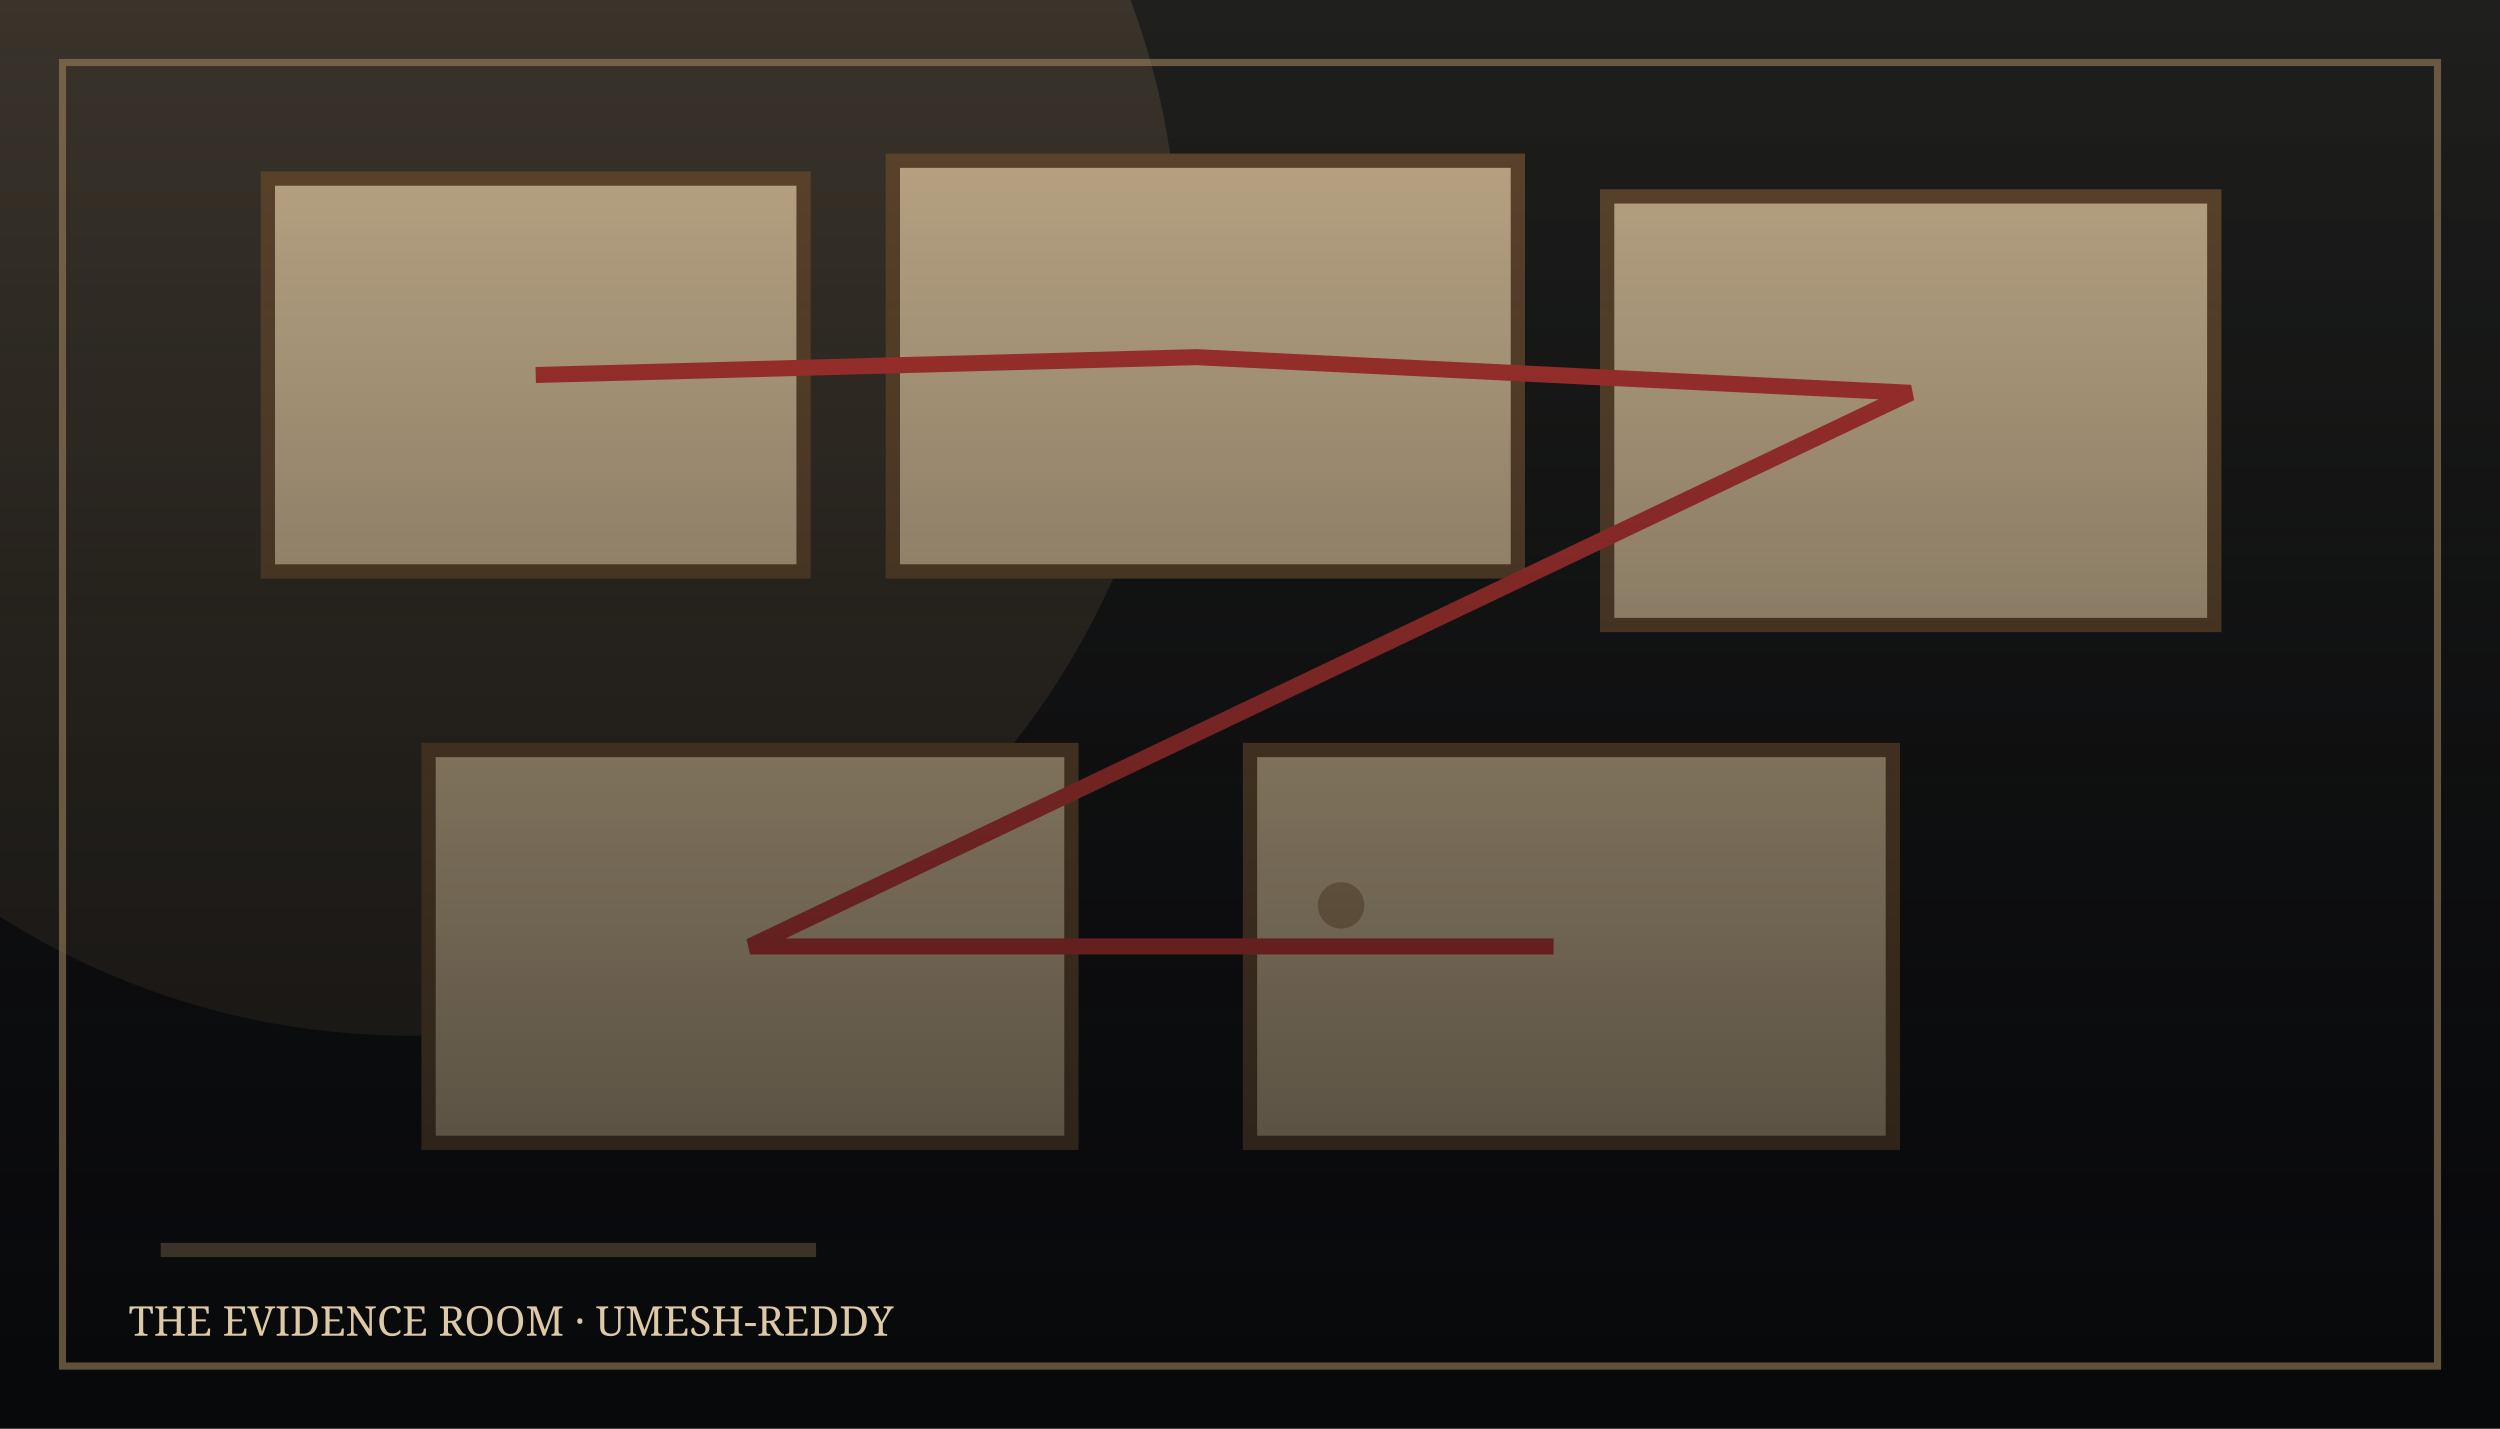
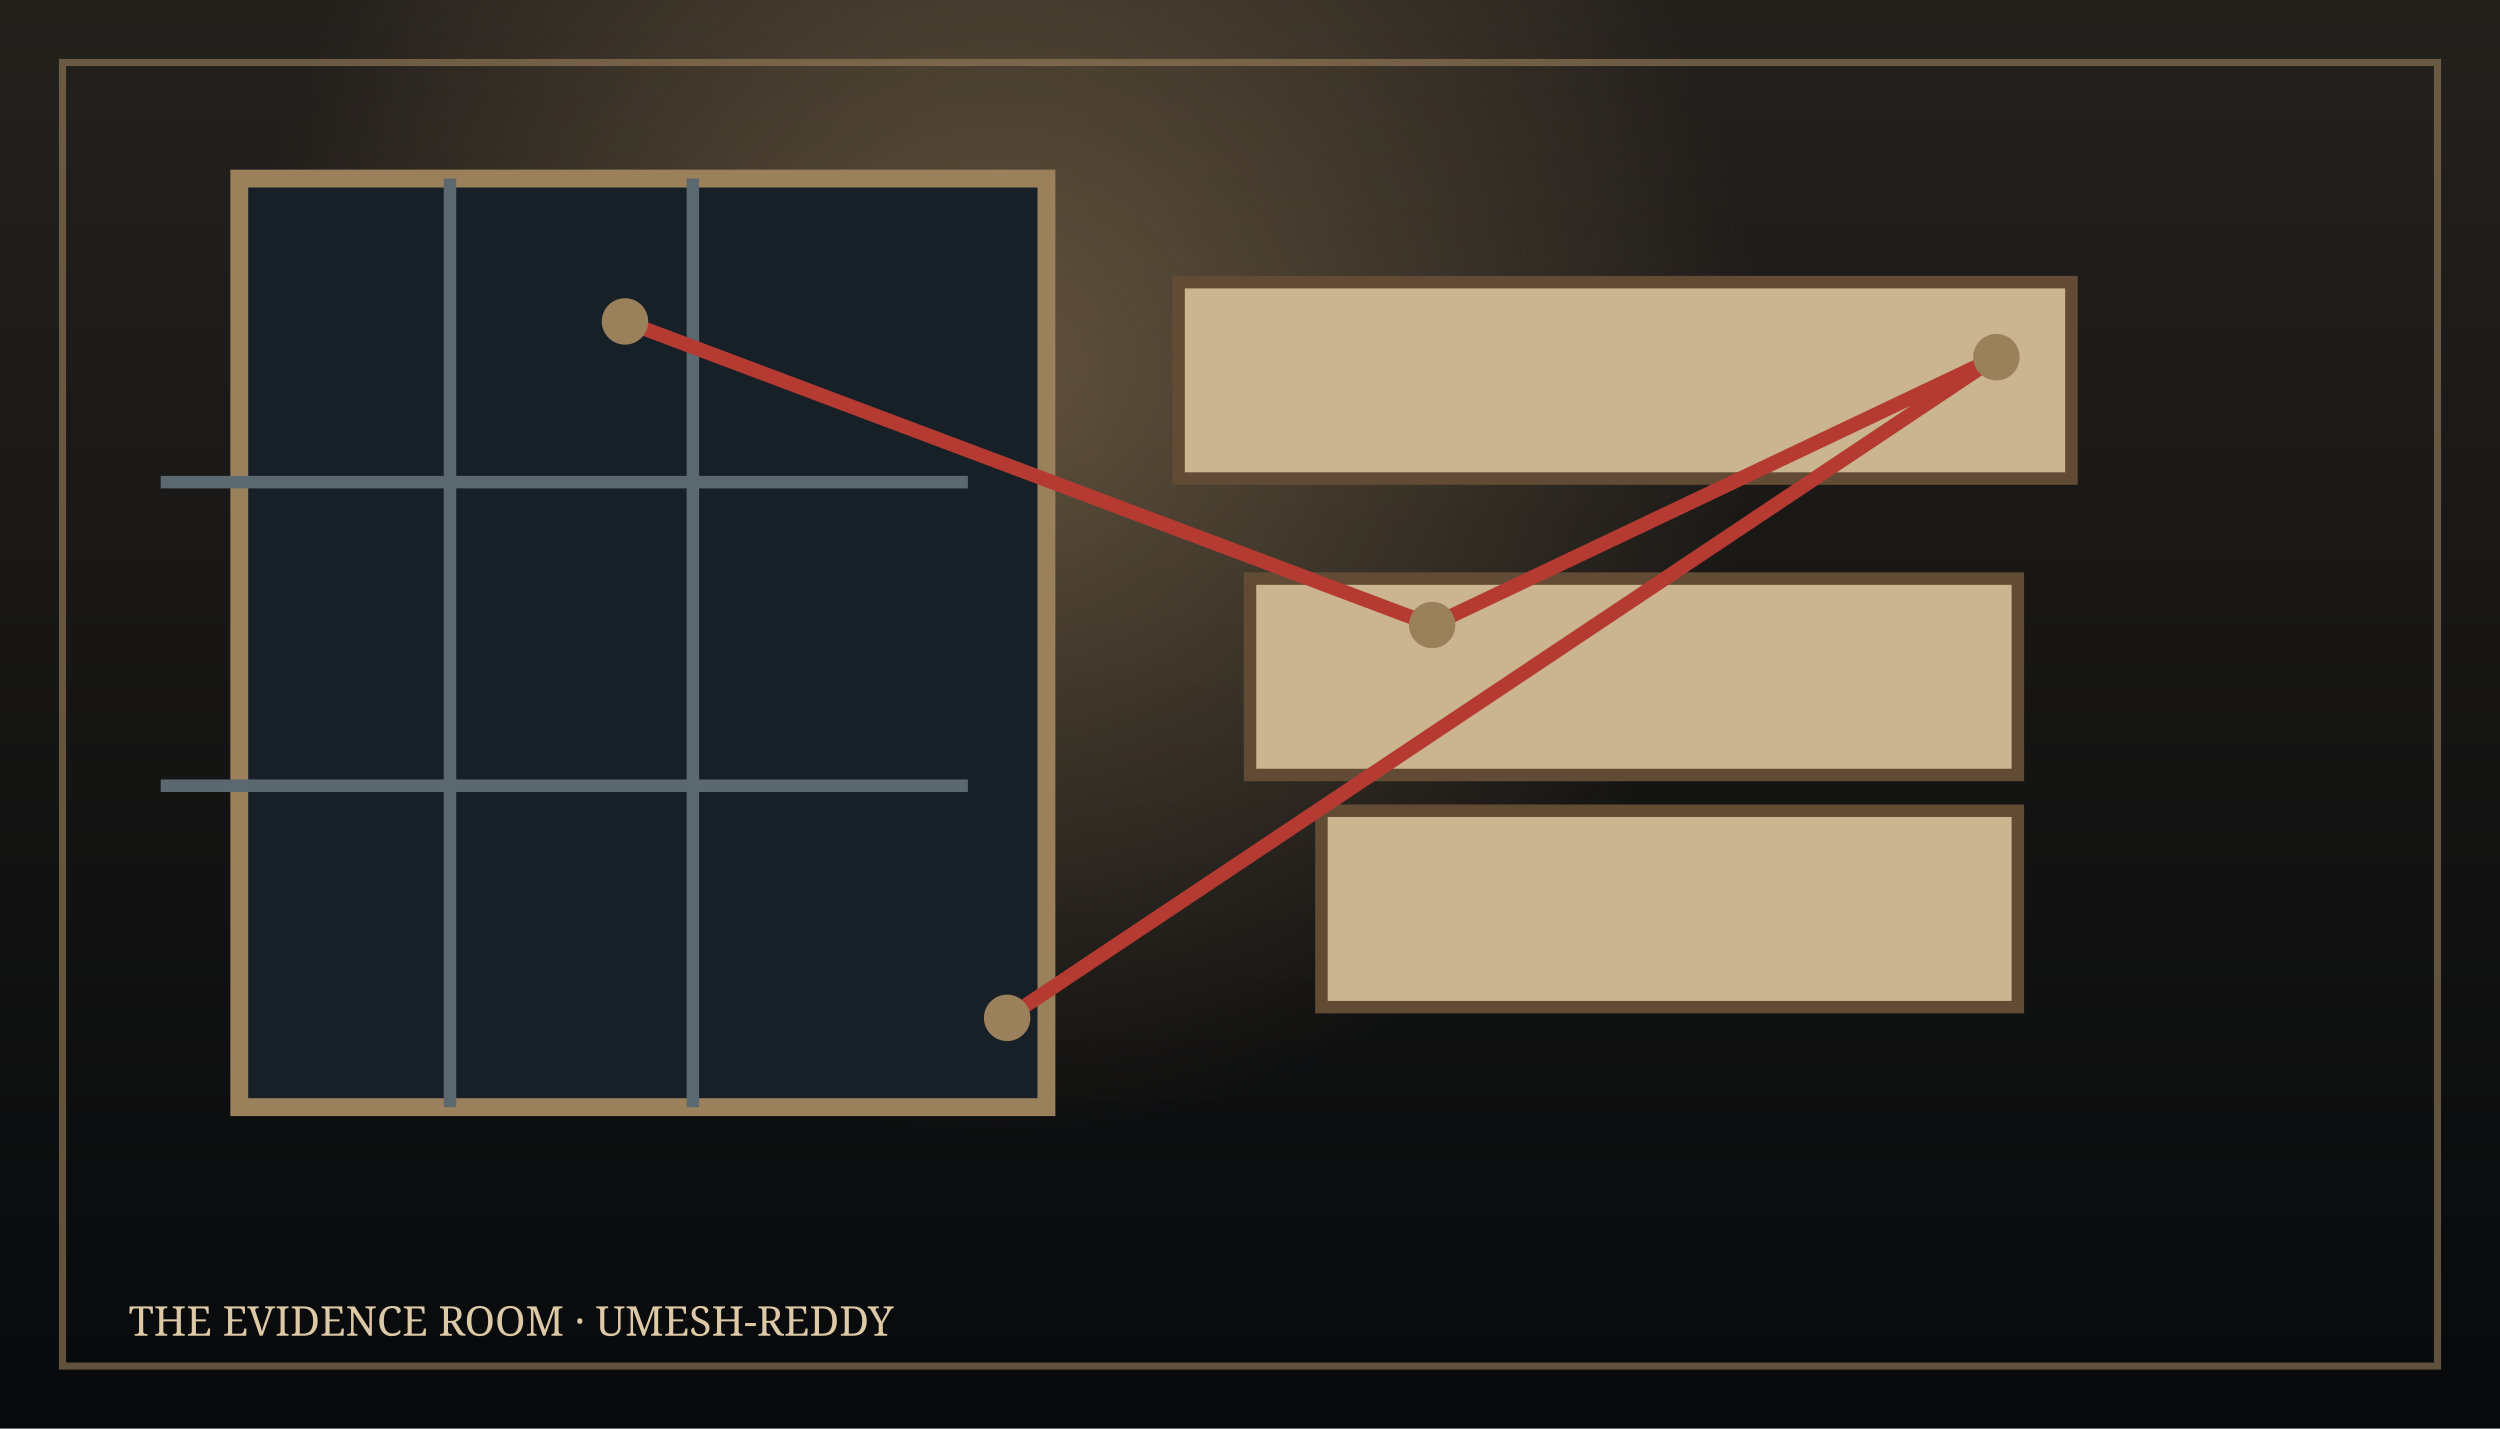
<svg xmlns="http://www.w3.org/2000/svg" viewBox="0 0 1400 800">
  <defs>
    <linearGradient id="bg" x2="0" y2="1">
-       <stop stop-color="#20201e" />
-       <stop offset="1" stop-color="#08090b" />
+       <stop stop-color="#24211d" />
+       <stop offset="1" stop-color="#07090b" />
    </linearGradient>
-     <linearGradient id="shade" x2="0" y2="1">
-       <stop stop-color="#08090b" stop-opacity=".02" />
-       <stop offset="1" stop-color="#08090b" stop-opacity=".7" />
-     </linearGradient>
+     <radialGradient id="lamp">
+       <stop stop-color="#9b805c" stop-opacity=".55" />
+       <stop offset="1" stop-color="#9b805c" stop-opacity="0" />
+     </radialGradient>
  </defs>
  <rect width="1400" height="800" fill="url(#bg)" />
-   <circle cx="230" cy="150" r="430" fill="#9b805c" opacity=".22" />
-   <g fill="#c7b18e" stroke="#61472d" stroke-width="8">
-     <rect x="150" y="100" width="300" height="220" />
-     <rect x="500" y="90" width="350" height="230" />
-     <rect x="900" y="110" width="340" height="240" />
-     <rect x="240" y="420" width="360" height="220" />
-     <rect x="700" y="420" width="360" height="220" />
+   <circle cx="560" cy="208" r="430" fill="url(#lamp)" />
+   <rect x="134" y="100" width="452" height="520" fill="#182027" stroke="#9b805c" stroke-width="10" />
+   <g stroke="#5b6870" stroke-width="7">
+     <path d="M252 100V620M388 100V620M90 270H542M90 440H542" />
  </g>
-   <g stroke="#b43532" stroke-width="9" fill="none">
-     <path d="M300 210L670 200L1070 220L420 530L870 530" />
+   <g fill="#cbb590" stroke="#614b34" stroke-width="7">
+     <rect x="660" y="158" width="500" height="110" />
+     <rect x="700" y="324" width="430" height="110" />
+     <rect x="740" y="454" width="390" height="110" />
  </g>
-   <g fill="#9b805c" opacity=".9">
-     <circle cx="751" cy="507" r="13" />
-     <path d="M90 700h367" stroke="#9b805c" stroke-width="8" />
+   <path d="M350 180L802 350L1118 200L564 570" stroke="#b43a32" stroke-width="8" fill="none" />
+   <g fill="#9b805c">
+     <circle cx="350" cy="180" r="13" />
+     <circle cx="802" cy="350" r="13" />
+     <circle cx="1118" cy="200" r="13" />
+     <circle cx="564" cy="570" r="13" />
  </g>
-   <rect width="1400" height="800" fill="url(#shade)" />
  <rect x="35" y="35" width="1330" height="730" fill="none" stroke="#9b805c" stroke-opacity=".6" stroke-width="4" />
  <text x="72" y="748" fill="#ddc9a5" font-family="Georgia,serif" font-size="23">THE EVIDENCE ROOM · UMESH-REDDY</text>
</svg>
